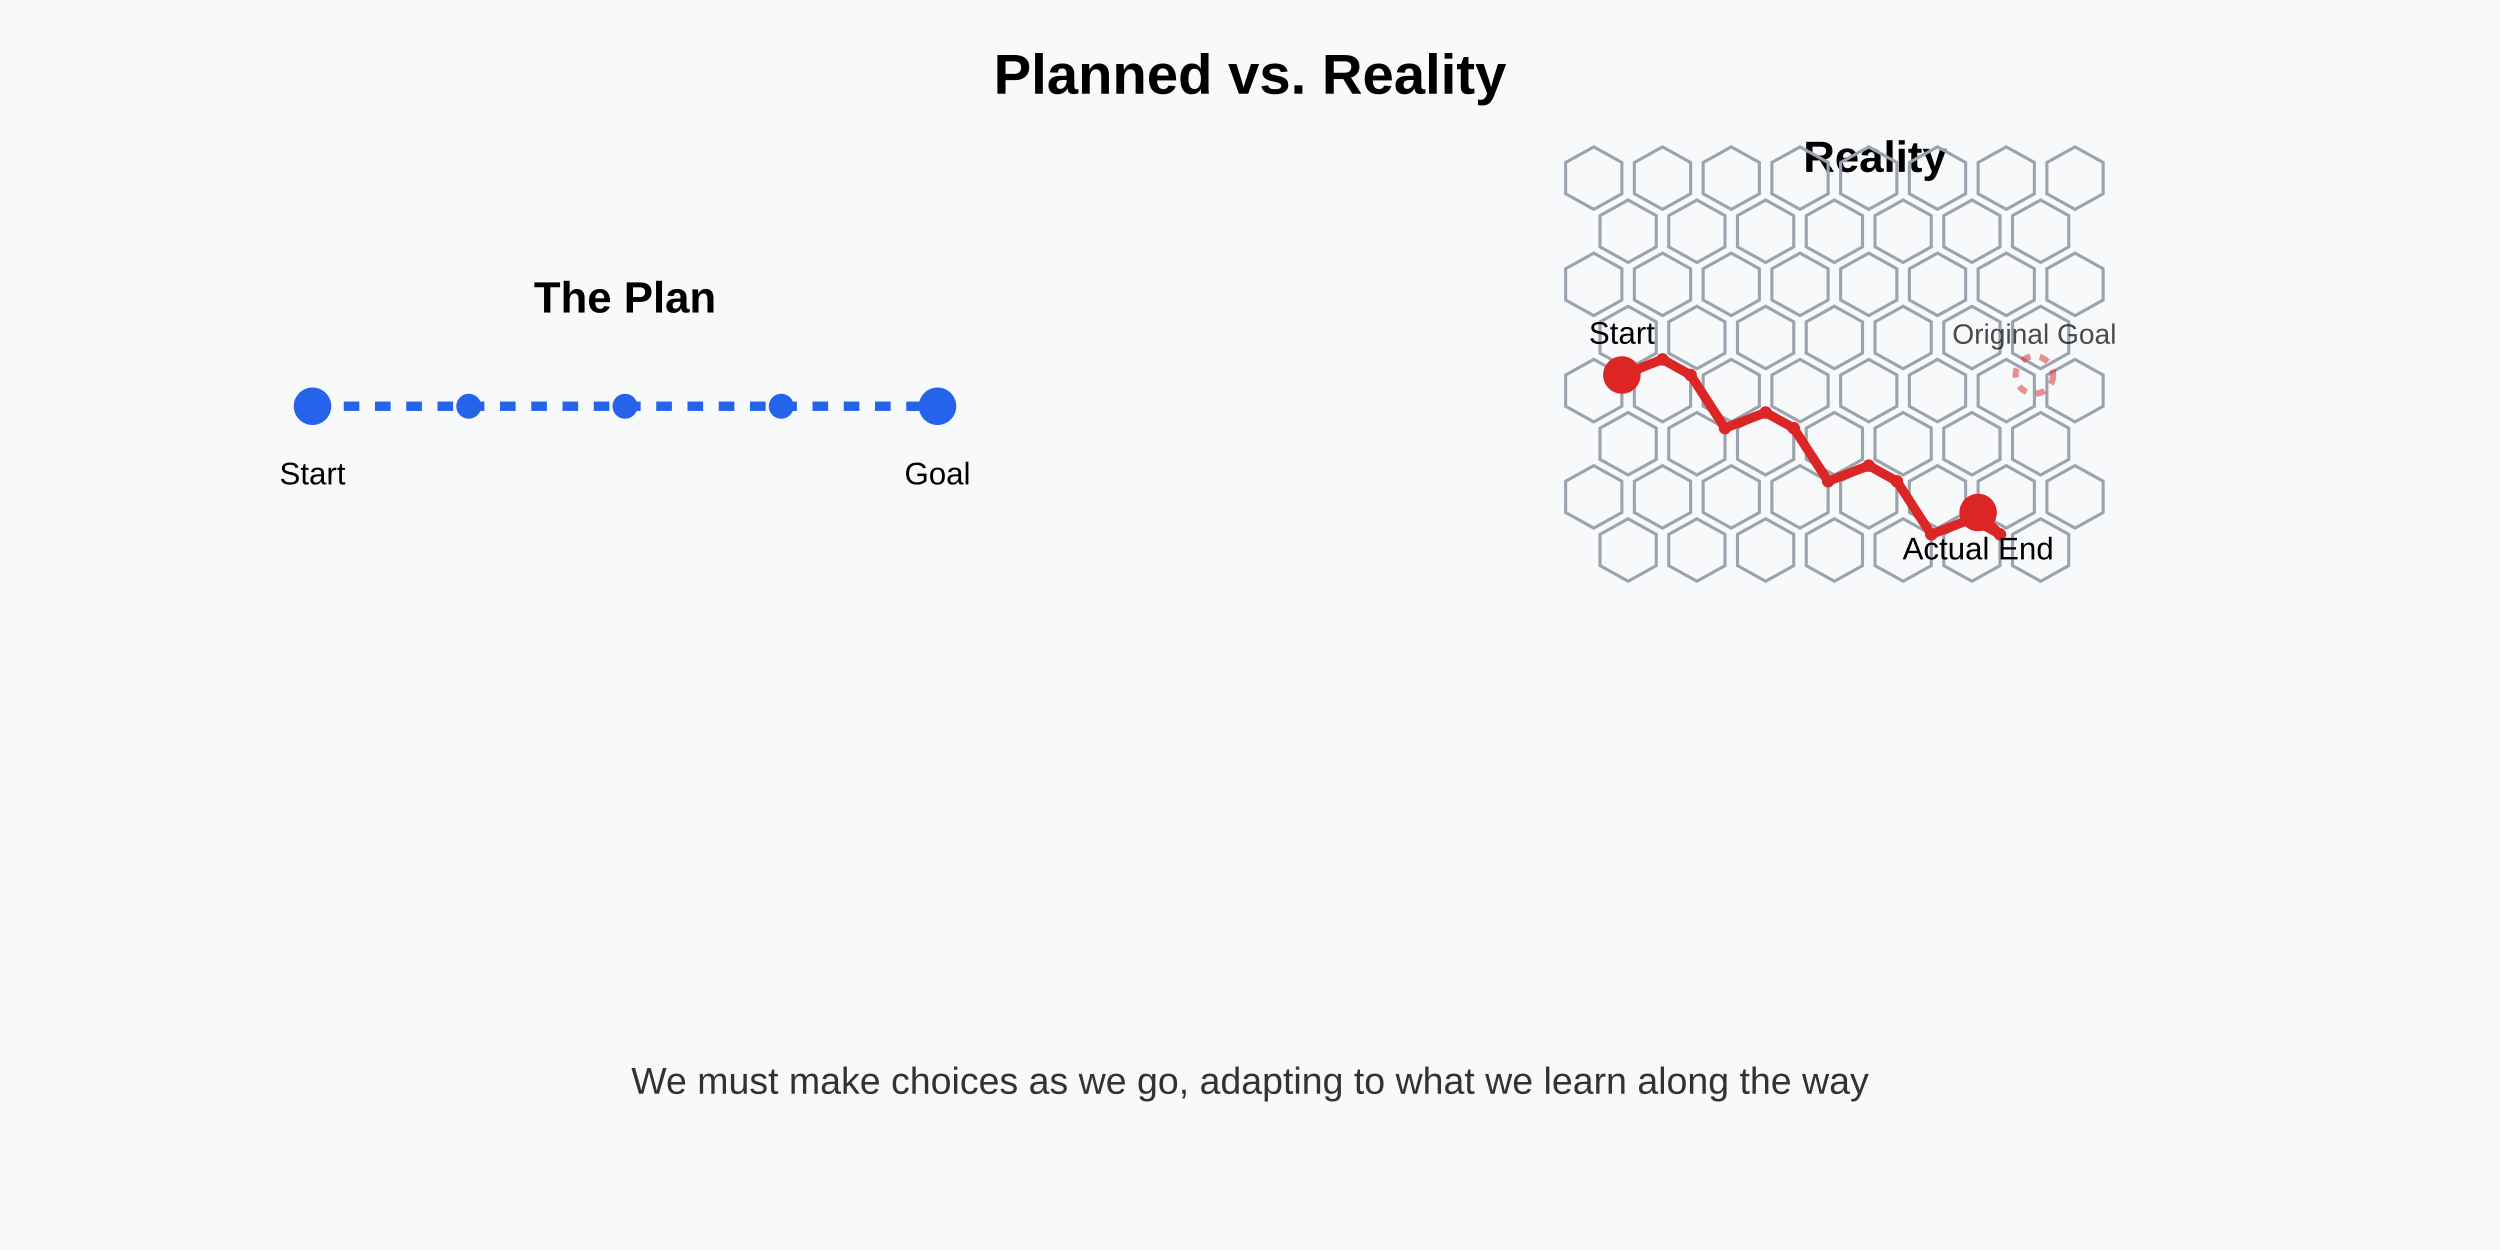
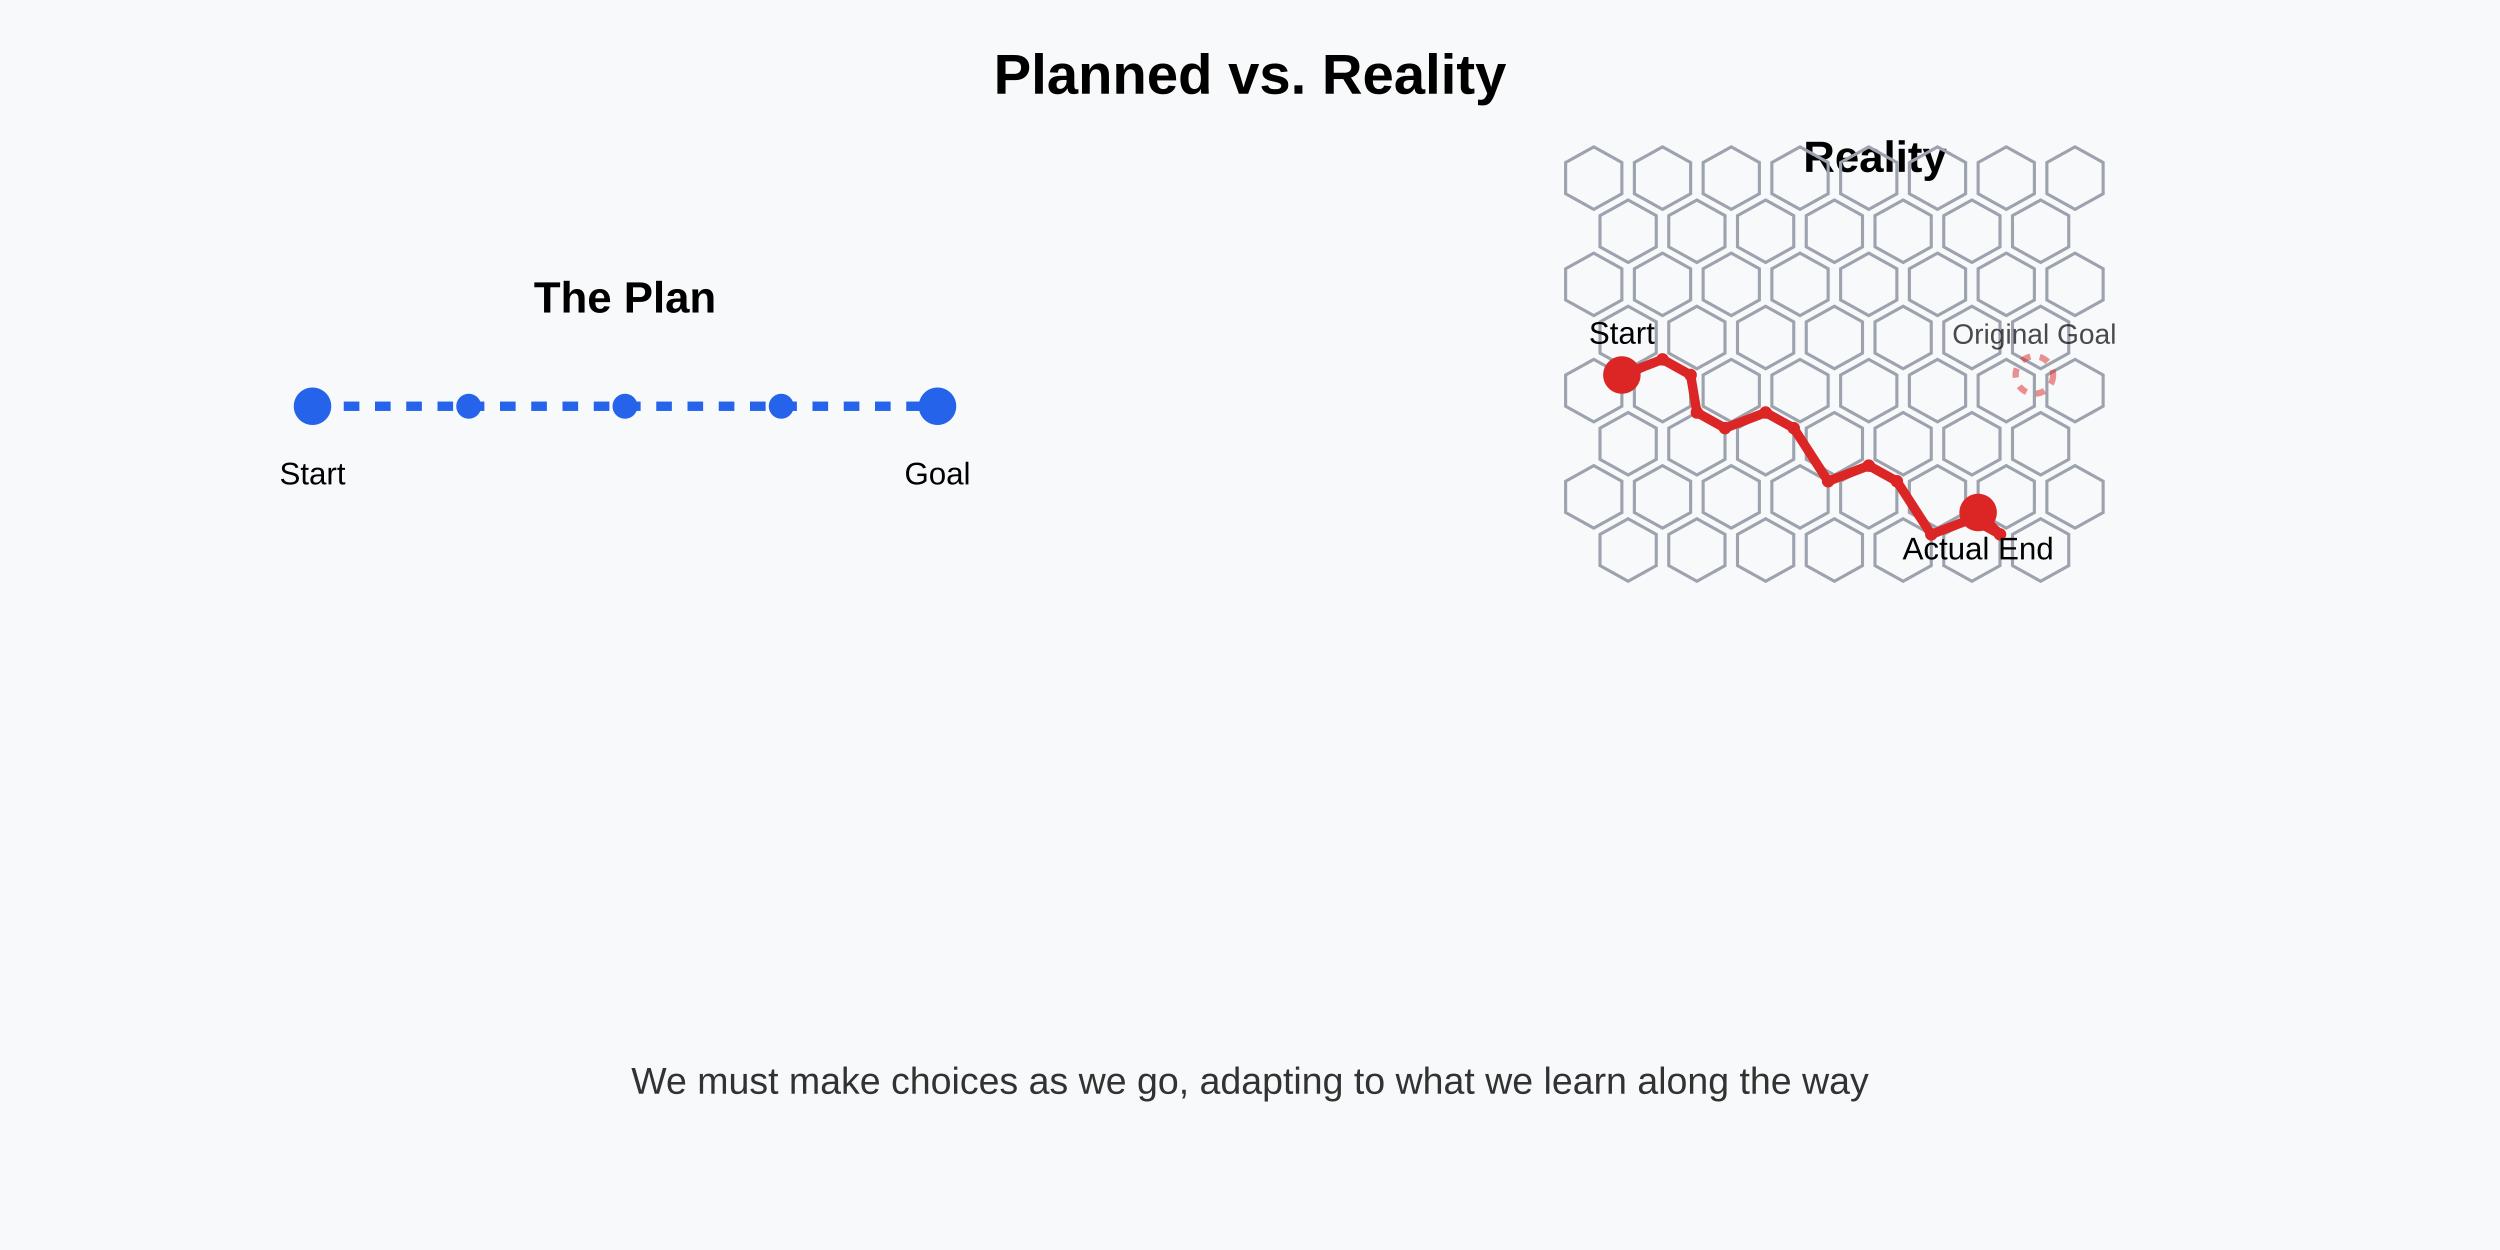
<svg xmlns="http://www.w3.org/2000/svg" width="800" height="400">
  <rect width="800" height="400" fill="#f8f9fa" />
  <text x="400" y="30" text-anchor="middle" font-family="Arial, sans-serif" font-size="18" font-weight="bold">
    Planned vs. Reality
  </text>
  <g transform="translate(50, 80)">
    <text x="150" y="20" text-anchor="middle" font-family="Arial, sans-serif" font-size="14" font-weight="bold">
      The Plan
    </text>
    <line x1="50" y1="50" x2="250" y2="50" stroke="#2563eb" stroke-width="3" stroke-dasharray="5,5" />
    <circle cx="50" cy="50" r="6" fill="#2563eb" />
    <circle cx="100" cy="50" r="4" fill="#2563eb" />
    <circle cx="150" cy="50" r="4" fill="#2563eb" />
    <circle cx="200" cy="50" r="4" fill="#2563eb" />
    <circle cx="250" cy="50" r="6" fill="#2563eb" />
    <text x="50" y="75" text-anchor="middle" font-family="Arial, sans-serif" font-size="10">Start</text>
    <text x="250" y="75" text-anchor="middle" font-family="Arial, sans-serif" font-size="10">Goal</text>
  </g>
  <g transform="translate(450, 80)">
    <text x="150" y="-25" text-anchor="middle" font-family="Arial, sans-serif" font-size="14" font-weight="bold">
      Reality
    </text>
    <polygon points="60,-33 69,-28 69,-18 60,-13 51,-18 51,-28" fill="none" stroke="#9ca3af" stroke-width="1" />
    <polygon points="82,-33 91,-28 91,-18 82,-13 73,-18 73,-28" fill="none" stroke="#9ca3af" stroke-width="1" />
    <polygon points="104,-33 113,-28 113,-18 104,-13 95,-18 95,-28" fill="none" stroke="#9ca3af" stroke-width="1" />
    <polygon points="126,-33 135,-28 135,-18 126,-13 117,-18 117,-28" fill="none" stroke="#9ca3af" stroke-width="1" />
    <polygon points="148,-33 157,-28 157,-18 148,-13 139,-18 139,-28" fill="none" stroke="#9ca3af" stroke-width="1" />
    <polygon points="170,-33 179,-28 179,-18 170,-13 161,-18 161,-28" fill="none" stroke="#9ca3af" stroke-width="1" />
    <polygon points="192,-33 201,-28 201,-18 192,-13 183,-18 183,-28" fill="none" stroke="#9ca3af" stroke-width="1" />
    <polygon points="214,-33 223,-28 223,-18 214,-13 205,-18 205,-28" fill="none" stroke="#9ca3af" stroke-width="1" />
    <polygon points="71,-16 80,-11 80,-1 71,4 62,-1 62,-11" fill="none" stroke="#9ca3af" stroke-width="1" />
    <polygon points="93,-16 102,-11 102,-1 93,4 84,-1 84,-11" fill="none" stroke="#9ca3af" stroke-width="1" />
    <polygon points="115,-16 124,-11 124,-1 115,4 106,-1 106,-11" fill="none" stroke="#9ca3af" stroke-width="1" />
    <polygon points="137,-16 146,-11 146,-1 137,4 128,-1 128,-11" fill="none" stroke="#9ca3af" stroke-width="1" />
    <polygon points="159,-16 168,-11 168,-1 159,4 150,-1 150,-11" fill="none" stroke="#9ca3af" stroke-width="1" />
    <polygon points="181,-16 190,-11 190,-1 181,4 172,-1 172,-11" fill="none" stroke="#9ca3af" stroke-width="1" />
    <polygon points="203,-16 212,-11 212,-1 203,4 194,-1 194,-11" fill="none" stroke="#9ca3af" stroke-width="1" />
    <polygon points="60,1 69,6 69,16 60,21 51,16 51,6" fill="none" stroke="#9ca3af" stroke-width="1" />
    <polygon points="82,1 91,6 91,16 82,21 73,16 73,6" fill="none" stroke="#9ca3af" stroke-width="1" />
    <polygon points="104,1 113,6 113,16 104,21 95,16 95,6" fill="none" stroke="#9ca3af" stroke-width="1" />
    <polygon points="126,1 135,6 135,16 126,21 117,16 117,6" fill="none" stroke="#9ca3af" stroke-width="1" />
    <polygon points="148,1 157,6 157,16 148,21 139,16 139,6" fill="none" stroke="#9ca3af" stroke-width="1" />
    <polygon points="170,1 179,6 179,16 170,21 161,16 161,6" fill="none" stroke="#9ca3af" stroke-width="1" />
    <polygon points="192,1 201,6 201,16 192,21 183,16 183,6" fill="none" stroke="#9ca3af" stroke-width="1" />
    <polygon points="214,1 223,6 223,16 214,21 205,16 205,6" fill="none" stroke="#9ca3af" stroke-width="1" />
    <polygon points="71,18 80,23 80,33 71,38 62,33 62,23" fill="none" stroke="#9ca3af" stroke-width="1" />
    <polygon points="93,18 102,23 102,33 93,38 84,33 84,23" fill="none" stroke="#9ca3af" stroke-width="1" />
    <polygon points="115,18 124,23 124,33 115,38 106,33 106,23" fill="none" stroke="#9ca3af" stroke-width="1" />
    <polygon points="137,18 146,23 146,33 137,38 128,33 128,23" fill="none" stroke="#9ca3af" stroke-width="1" />
    <polygon points="159,18 168,23 168,33 159,38 150,33 150,23" fill="none" stroke="#9ca3af" stroke-width="1" />
    <polygon points="181,18 190,23 190,33 181,38 172,33 172,23" fill="none" stroke="#9ca3af" stroke-width="1" />
    <polygon points="203,18 212,23 212,33 203,38 194,33 194,23" fill="none" stroke="#9ca3af" stroke-width="1" />
    <polygon points="60,35 69,40 69,50 60,55 51,50 51,40" fill="none" stroke="#9ca3af" stroke-width="1" />
    <polygon points="82,35 91,40 91,50 82,55 73,50 73,40" fill="none" stroke="#9ca3af" stroke-width="1" />
    <polygon points="104,35 113,40 113,50 104,55 95,50 95,40" fill="none" stroke="#9ca3af" stroke-width="1" />
    <polygon points="126,35 135,40 135,50 126,55 117,50 117,40" fill="none" stroke="#9ca3af" stroke-width="1" />
    <polygon points="148,35 157,40 157,50 148,55 139,50 139,40" fill="none" stroke="#9ca3af" stroke-width="1" />
    <polygon points="170,35 179,40 179,50 170,55 161,50 161,40" fill="none" stroke="#9ca3af" stroke-width="1" />
    <polygon points="192,35 201,40 201,50 192,55 183,50 183,40" fill="none" stroke="#9ca3af" stroke-width="1" />
    <polygon points="214,35 223,40 223,50 214,55 205,50 205,40" fill="none" stroke="#9ca3af" stroke-width="1" />
    <polygon points="71,52 80,57 80,67 71,72 62,67 62,57" fill="none" stroke="#9ca3af" stroke-width="1" />
    <polygon points="93,52 102,57 102,67 93,72 84,67 84,57" fill="none" stroke="#9ca3af" stroke-width="1" />
    <polygon points="115,52 124,57 124,67 115,72 106,67 106,57" fill="none" stroke="#9ca3af" stroke-width="1" />
    <polygon points="137,52 146,57 146,67 137,72 128,67 128,57" fill="none" stroke="#9ca3af" stroke-width="1" />
    <polygon points="159,52 168,57 168,67 159,72 150,67 150,57" fill="none" stroke="#9ca3af" stroke-width="1" />
    <polygon points="181,52 190,57 190,67 181,72 172,67 172,57" fill="none" stroke="#9ca3af" stroke-width="1" />
    <polygon points="203,52 212,57 212,67 203,72 194,67 194,57" fill="none" stroke="#9ca3af" stroke-width="1" />
    <polygon points="60,69 69,74 69,84 60,89 51,84 51,74" fill="none" stroke="#9ca3af" stroke-width="1" />
    <polygon points="82,69 91,74 91,84 82,89 73,84 73,74" fill="none" stroke="#9ca3af" stroke-width="1" />
    <polygon points="104,69 113,74 113,84 104,89 95,84 95,74" fill="none" stroke="#9ca3af" stroke-width="1" />
    <polygon points="126,69 135,74 135,84 126,89 117,84 117,74" fill="none" stroke="#9ca3af" stroke-width="1" />
    <polygon points="148,69 157,74 157,84 148,89 139,84 139,74" fill="none" stroke="#9ca3af" stroke-width="1" />
    <polygon points="170,69 179,74 179,84 170,89 161,84 161,74" fill="none" stroke="#9ca3af" stroke-width="1" />
    <polygon points="192,69 201,74 201,84 192,89 183,84 183,74" fill="none" stroke="#9ca3af" stroke-width="1" />
    <polygon points="214,69 223,74 223,84 214,89 205,84 205,74" fill="none" stroke="#9ca3af" stroke-width="1" />
    <polygon points="71,86 80,91 80,101 71,106 62,101 62,91" fill="none" stroke="#9ca3af" stroke-width="1" />
    <polygon points="93,86 102,91 102,101 93,106 84,101 84,91" fill="none" stroke="#9ca3af" stroke-width="1" />
    <polygon points="115,86 124,91 124,101 115,106 106,101 106,91" fill="none" stroke="#9ca3af" stroke-width="1" />
    <polygon points="137,86 146,91 146,101 137,106 128,101 128,91" fill="none" stroke="#9ca3af" stroke-width="1" />
    <polygon points="159,86 168,91 168,101 159,106 150,101 150,91" fill="none" stroke="#9ca3af" stroke-width="1" />
    <polygon points="181,86 190,91 190,101 181,106 172,101 172,91" fill="none" stroke="#9ca3af" stroke-width="1" />
    <polygon points="203,86 212,91 212,101 203,106 194,101 194,91" fill="none" stroke="#9ca3af" stroke-width="1" />
-     <path d="M 69,40 L 82,35 L 91,40 L 102,57 L 115,52 L 124,57 L 135,74 L 148,69 L 157,74 L 168,91 L 181,86 L 190,91 L 183,84" fill="none" stroke="#dc2626" stroke-width="3" />
+     <path d="M 69,40 L 82,35 L 91,40 L 93,52 L 102,57 L 115,52 L 124,57 L 135,74 L 148,69 L 157,74 L 168,91 L 181,86 L 190,91 L 183,84" fill="none" stroke="#dc2626" stroke-width="3" />
    <circle cx="69" cy="40" r="6" fill="#dc2626" />
    <circle cx="82" cy="35" r="2" fill="#dc2626" />
    <circle cx="91" cy="40" r="2" fill="#dc2626" />
+     <circle cx="93" cy="52" r="2" fill="#dc2626" />
    <circle cx="102" cy="57" r="2" fill="#dc2626" />
    <circle cx="115" cy="52" r="2" fill="#dc2626" />
    <circle cx="124" cy="57" r="2" fill="#dc2626" />
    <circle cx="135" cy="74" r="2" fill="#dc2626" />
    <circle cx="148" cy="69" r="2" fill="#dc2626" />
    <circle cx="157" cy="74" r="2" fill="#dc2626" />
    <circle cx="168" cy="91" r="2" fill="#dc2626" />
    <circle cx="181" cy="86" r="2" fill="#dc2626" />
    <circle cx="190" cy="91" r="2" fill="#dc2626" />
    <circle cx="183" cy="84" r="6" fill="#dc2626" />
    <circle cx="201" cy="40" r="6" fill="none" stroke="#dc2626" stroke-width="2" stroke-dasharray="3,3" opacity="0.5" />
    <text x="201" y="30" text-anchor="middle" font-family="Arial, sans-serif" font-size="9" opacity="0.7">Original Goal</text>
    <text x="69" y="30" text-anchor="middle" font-family="Arial, sans-serif" font-size="10">Start</text>
    <text x="183" y="99" text-anchor="middle" font-family="Arial, sans-serif" font-size="10">Actual End</text>
  </g>
  <text x="400" y="350" text-anchor="middle" font-family="Arial, sans-serif" font-size="12" opacity="0.8">
    We must make choices as we go, adapting to what we learn along the way
  </text>
</svg>
